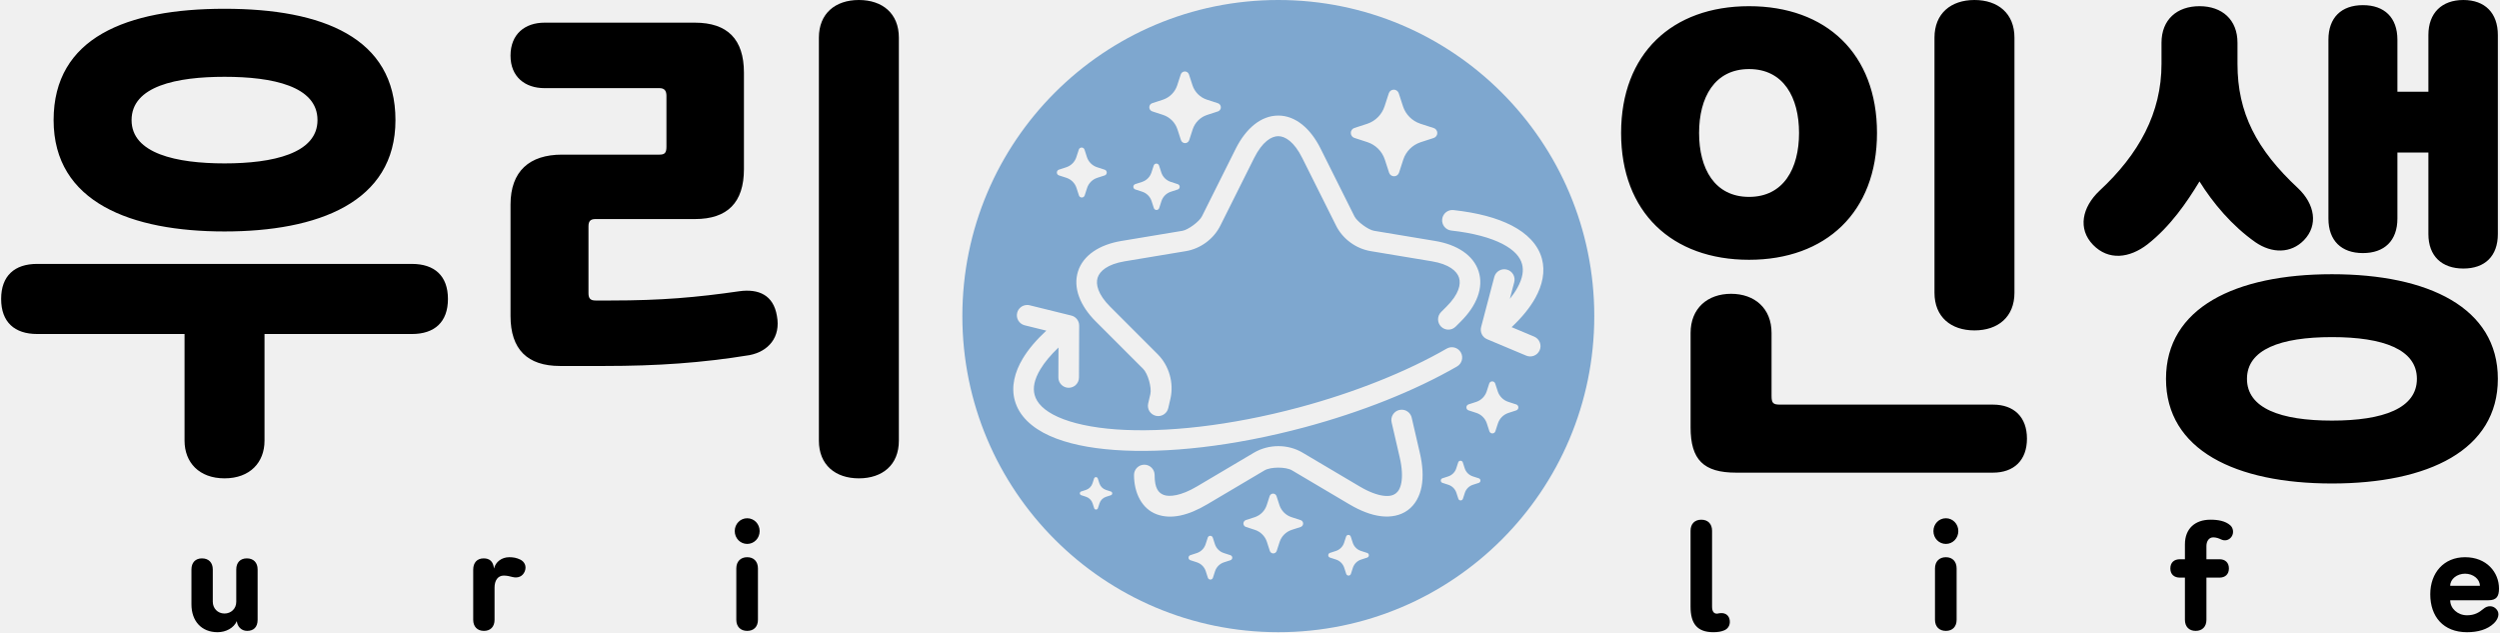
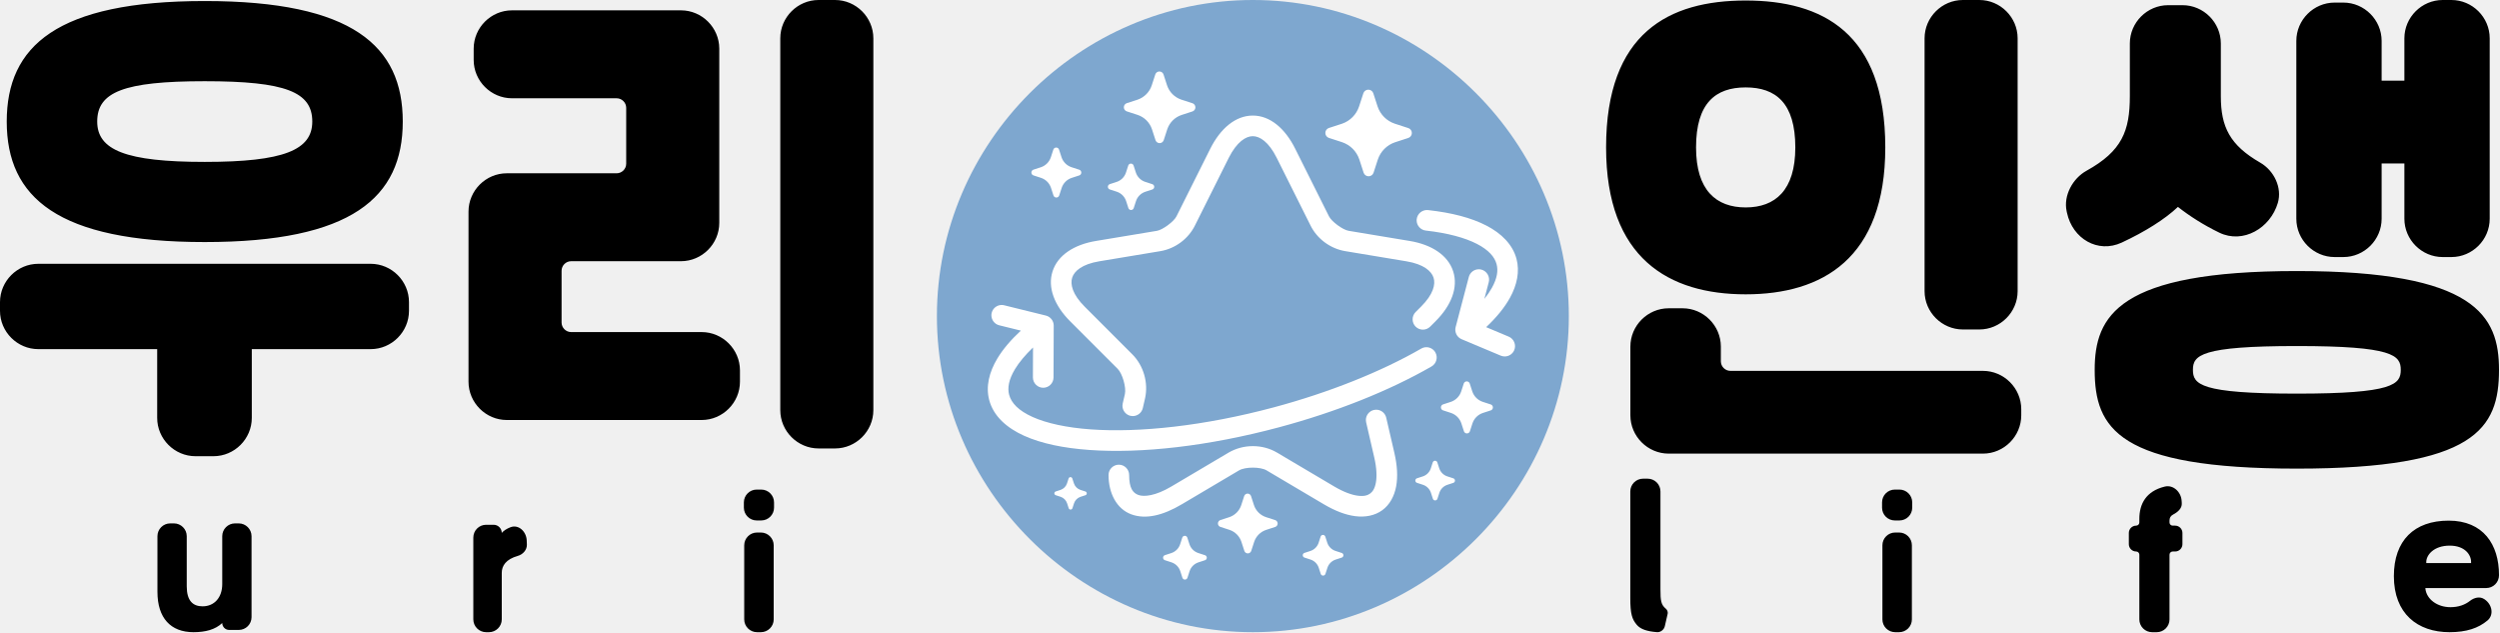
- <svg xmlns="http://www.w3.org/2000/svg" xmlns:xlink="http://www.w3.org/1999/xlink" width="261" height="66" viewBox="0 0 261 66" fill="none">
-   <symbol id="logo-symbol-wordmark">
-     <path fill="currentColor" d="M 89.703,0 C 87.25,0 85.527,1.399 85.527,3.929 V 46.011 c 0,2.529 1.723,3.929 4.176,3.929 2.453,0 4.175,-1.399 4.175,-3.929 V 3.929 C 93.878,1.399 92.157,0 89.703,0 Z M 23.451,0.916 c -10.231,0 -17.852,3.013 -17.852,11.624 0,8.61 8.143,11.624 17.852,11.624 9.709,0 17.852,-3.013 17.852,-11.624 0,-8.61 -7.621,-11.624 -17.852,-11.624 z M 56.87,2.367 c -2.036,0 -3.551,1.185 -3.551,3.445 0,2.206 1.515,3.39 3.551,3.39 h 12.004 c 0.522,0 0.731,0.269 0.731,0.807 v 5.328 c 0,0.646 -0.209,0.807 -0.731,0.807 H 58.697 c -3.393,0 -5.377,1.721 -5.377,5.219 v 11.624 c 0,3.498 1.775,5.221 5.168,5.221 h 4.594 c 5.585,0 10.232,-0.324 15.19,-1.131 1.984,-0.377 3.289,-1.884 2.871,-4.09 -0.365,-2.206 -1.932,-2.852 -3.916,-2.583 -4.489,0.646 -8.143,0.968 -13.415,0.968 h -1.619 c -0.522,0 -0.731,-0.215 -0.731,-0.753 v -6.996 c 0,-0.538 0.209,-0.753 0.731,-0.753 H 72.581 c 3.393,0 5.117,-1.721 5.117,-5.219 V 7.588 c 0,-3.498 -1.724,-5.221 -5.117,-5.221 z M 23.451,8.019 c 5.011,0 9.709,0.969 9.709,4.521 0,3.498 -4.698,4.519 -9.709,4.519 -5.011,0 -9.709,-1.021 -9.709,-4.519 0,-3.552 4.698,-4.521 9.709,-4.521 z M 3.876,27.552 c -2.349,0 -3.757,1.238 -3.757,3.659 0,2.422 1.408,3.659 3.757,3.659 H 19.275 v 11.14 c 0,2.26 1.514,3.929 4.176,3.929 2.662,0 4.176,-1.669 4.176,-3.929 V 34.871 h 15.398 c 2.349,0 3.759,-1.238 3.759,-3.659 0,-2.422 -1.41,-3.659 -3.759,-3.659 z" />
-     <path fill="currentColor" d="m 78.039,54.105 c -0.724,0 -1.301,0.594 -1.301,1.34 0,0.746 0.577,1.34 1.301,1.34 0.724,0 1.299,-0.594 1.299,-1.34 0,-0.746 -0.575,-1.34 -1.299,-1.34 z m -24.85,4.067 c -0.783,0 -1.433,0.487 -1.595,1.188 -0.074,-0.746 -0.458,-1.066 -1.078,-1.066 -0.694,0 -1.093,0.458 -1.093,1.173 v 5.238 c 0,0.716 0.428,1.157 1.122,1.157 0.694,0 1.107,-0.441 1.107,-1.157 v -3.366 c 0,-0.731 0.34,-1.248 0.961,-1.248 0.34,0 0.635,0.076 0.93,0.152 0.561,0.137 1.05,-0.061 1.271,-0.609 0.207,-0.548 -0.045,-1.006 -0.488,-1.219 -0.384,-0.183 -0.725,-0.243 -1.138,-0.243 z m 24.85,0 c -0.694,0 -1.138,0.456 -1.138,1.172 v 5.362 c 0,0.716 0.444,1.157 1.138,1.157 0.694,0 1.122,-0.441 1.122,-1.157 v -5.362 c 0,-0.716 -0.428,-1.172 -1.122,-1.172 z m -56.937,0.122 c -0.694,0 -1.107,0.441 -1.107,1.157 v 3.64 C 19.994,64.827 21.028,66 22.727,66 c 0.872,0 1.698,-0.441 2.008,-1.157 0.044,0.533 0.443,1.02 1.078,1.02 0.665,0 1.094,-0.381 1.094,-1.157 v -5.255 c 0,-0.716 -0.429,-1.157 -1.124,-1.157 -0.694,0 -1.107,0.441 -1.107,1.157 v 3.381 c 0,0.716 -0.547,1.219 -1.226,1.219 -0.724,0 -1.226,-0.548 -1.226,-1.233 v -3.366 c 0,-0.716 -0.429,-1.157 -1.124,-1.157 z" />
-     <path fill="#7ea7cf" d="M 133.51,0 A 33,33 0 0 0 100.51,33 33,33 0 0 0 133.51,66 33,33 0 0 0 166.51,33 33,33 0 0 0 133.51,0 Z m -9.761,7.462 c 0.192,0 0.362,0.121 0.426,0.302 l 0.372,1.144 c 0.234,0.705 0.788,1.259 1.493,1.493 l 1.144,0.372 0.023,0.006 c 0.181,0.064 0.302,0.235 0.302,0.426 0,0.192 -0.121,0.362 -0.302,0.426 l -1.144,0.372 c -0.705,0.234 -1.259,0.788 -1.493,1.493 l -0.372,1.144 c -0.064,0.181 -0.234,0.302 -0.426,0.302 -0.192,0 -0.362,-0.121 -0.426,-0.302 L 122.973,13.497 c -0.233,-0.708 -0.787,-1.264 -1.493,-1.499 l -1.144,-0.372 c -0.181,-0.064 -0.302,-0.235 -0.302,-0.426 0,-0.192 0.121,-0.362 0.302,-0.426 l 1.144,-0.372 c 0.697,-0.241 1.241,-0.793 1.47,-1.493 l 0.372,-1.144 c 0.064,-0.181 0.234,-0.302 0.426,-0.302 z m 21.82,1.899 c 0.232,0 0.438,0.146 0.515,0.365 l 0.45,1.383 c 0.283,0.853 0.952,1.522 1.805,1.805 l 1.383,0.45 0.028,0.007 c 0.219,0.077 0.365,0.283 0.365,0.515 0,0.232 -0.146,0.438 -0.365,0.515 l -1.383,0.45 c -0.853,0.283 -1.522,0.952 -1.805,1.805 l -0.449,1.383 c -0.077,0.218 -0.284,0.365 -0.515,0.365 -0.232,0 -0.438,-0.146 -0.515,-0.365 L 144.632,16.656 c -0.281,-0.855 -0.951,-1.527 -1.805,-1.812 l -1.383,-0.45 c -0.219,-0.077 -0.364,-0.283 -0.364,-0.515 0,-0.232 0.146,-0.438 0.364,-0.515 l 1.383,-0.45 c 0.842,-0.291 1.5,-0.959 1.777,-1.805 l 0.45,-1.383 c 0.077,-0.218 0.284,-0.365 0.515,-0.365 z m -12.065,2.704 c 1.803,0 3.373,1.342 4.428,3.462 l 0.001,0.002 3.522,7.045 a 1.076,1.076 0 0 1 0.003,0.008 c 0.268,0.546 1.435,1.411 2.053,1.514 l 6.386,1.061 a 1.076,1.076 0 0 1 8.2e-4,2.1e-4 c 2.278,0.38 3.989,1.48 4.533,3.174 0.544,1.693 -0.207,3.584 -1.847,5.214 l -0.002,0.003 -0.551,0.551 a 1.076,1.076 0 0 1 -1.522,0 1.076,1.076 0 0 1 0,-1.522 l 0.554,-0.554 a 1.076,1.076 0 0 1 0.003,-0.003 c 1.301,-1.292 1.539,-2.343 1.318,-3.031 -0.221,-0.688 -1.033,-1.409 -2.838,-1.71 l -6.386,-1.061 a 1.076,1.076 0 0 1 -4.3e-4,0 c -1.544,-0.257 -2.939,-1.275 -3.632,-2.69 l -3.52,-7.038 a 1.076,1.076 0 0 1 -10e-4,-0.002 c -0.846,-1.701 -1.788,-2.271 -2.502,-2.271 -0.714,0 -1.663,0.572 -2.518,2.273 l -2e-4,6.1e-4 -8.8e-4,0.002 -3.518,7.037 c -0.693,1.415 -2.079,2.43 -3.609,2.689 a 1.076,1.076 0 0 1 -0.003,4.06e-4 l -6.386,1.061 c -1.805,0.301 -2.61,1.02 -2.829,1.708 -0.22,0.688 0.02,1.744 1.312,3.036 l 4.964,4.964 c 1.191,1.191 1.696,2.986 1.33,4.62 a 1.076,1.076 0 0 1 -0.002,0.007 l -0.229,0.991 a 1.076,1.076 0 0 1 -1.291,0.806 1.076,1.076 0 0 1 -0.806,-1.291 l 0.228,-0.984 c 0.154,-0.688 -0.261,-2.137 -0.752,-2.627 l -4.965,-4.965 c -1.631,-1.631 -2.381,-3.518 -1.84,-5.212 0.541,-1.694 2.248,-2.796 4.526,-3.176 a 1.076,1.076 0 0 1 6.5e-4,-2.1e-4 l 6.382,-1.06 c 0.592,-0.101 1.769,-0.968 2.037,-1.515 a 1.076,1.076 0 0 1 0.003,-0.008 l 3.523,-7.046 a 1.076,1.076 0 0 1 8.5e-4,-0.002 c 1.066,-2.121 2.639,-3.46 4.442,-3.46 z m -20.535,3.339 c 0.134,0 0.253,0.084 0.297,0.21 l 0.259,0.798 c 0.164,0.492 0.55,0.878 1.042,1.042 l 0.798,0.26 0.017,0.004 c 0.126,0.044 0.21,0.164 0.21,0.297 0,0.134 -0.084,0.253 -0.21,0.297 l -0.798,0.259 c -0.492,0.164 -0.878,0.55 -1.042,1.042 l -0.259,0.798 c -0.044,0.126 -0.164,0.21 -0.297,0.21 -0.134,0 -0.253,-0.084 -0.297,-0.21 l -0.259,-0.798 c -0.162,-0.494 -0.549,-0.881 -1.042,-1.046 l -0.798,-0.259 c -0.126,-0.044 -0.21,-0.164 -0.21,-0.297 0,-0.134 0.084,-0.253 0.21,-0.297 l 0.798,-0.26 c 0.486,-0.168 0.866,-0.553 1.026,-1.042 l 0.26,-0.798 c 0.044,-0.126 0.164,-0.21 0.297,-0.21 z m 7.806,1.676 c 0.124,0 0.235,0.078 0.276,0.195 l 0.241,0.741 c 0.152,0.457 0.51,0.815 0.967,0.967 l 0.741,0.241 0.014,0.004 c 0.117,0.041 0.196,0.152 0.196,0.276 0,0.124 -0.078,0.235 -0.196,0.276 l -0.741,0.241 c -0.457,0.152 -0.816,0.51 -0.967,0.967 l -0.241,0.741 c -0.041,0.117 -0.152,0.195 -0.276,0.195 -0.124,0 -0.235,-0.078 -0.276,-0.195 l -0.241,-0.741 c -0.151,-0.458 -0.509,-0.818 -0.967,-0.971 l -0.741,-0.241 c -0.117,-0.041 -0.196,-0.152 -0.196,-0.276 0,-0.124 0.078,-0.235 0.196,-0.276 l 0.741,-0.241 c 0.451,-0.156 0.803,-0.514 0.952,-0.967 l 0.241,-0.741 c 0.041,-0.117 0.152,-0.195 0.276,-0.195 z m 31.035,4.853 c 2.466,0.272 4.508,0.8 6.09,1.618 1.581,0.818 2.745,1.982 3.144,3.471 0.353,1.317 0.058,2.728 -0.681,4.064 -0.571,1.033 -1.408,2.053 -2.486,3.069 l 2.357,0.989 a 1.076,1.076 0 0 1 0.576,1.409 1.076,1.076 0 0 1 -1.409,0.576 l -4.087,-1.716 a 1.076,1.076 0 0 1 -0.624,-1.266 l 1.377,-5.234 a 1.076,1.076 0 0 1 1.315,-0.767 1.076,1.076 0 0 1 0.767,1.314 l -0.459,1.743 c 0.323,-0.403 0.587,-0.792 0.791,-1.16 0.554,-1.002 0.665,-1.798 0.486,-2.466 -0.202,-0.755 -0.818,-1.477 -2.054,-2.116 -1.236,-0.639 -3.049,-1.138 -5.337,-1.391 a 1.076,1.076 0 0 1 -0.952,-1.188 1.076,1.076 0 0 1 1.187,-0.951 z m -44.551,9.907 a 1.076,1.076 0 0 1 0.279,0.031 l 4.355,1.074 a 1.076,1.076 0 0 1 0.818,1.049 l -0.02,5.417 a 1.076,1.076 0 0 1 -1.08,1.073 1.076,1.076 0 0 1 -1.072,-1.08 l 0.011,-3.124 c -0.83,0.795 -1.46,1.558 -1.881,2.255 -0.662,1.097 -0.805,1.97 -0.613,2.686 0.23,0.86 0.982,1.65 2.442,2.309 1.459,0.659 3.558,1.119 6.093,1.301 5.07,0.363 11.879,-0.366 19.098,-2.3 5.775,-1.547 11.212,-3.718 15.41,-6.137 a 1.076,1.076 0 0 1 1.47,0.395 1.076,1.076 0 0 1 -0.395,1.47 c -4.41,2.541 -9.993,4.761 -15.927,6.351 -7.413,1.986 -14.401,2.755 -19.809,2.368 -2.704,-0.193 -5.015,-0.669 -6.825,-1.486 -1.81,-0.817 -3.187,-2.042 -3.635,-3.714 -0.379,-1.414 -0.011,-2.927 0.849,-4.355 0.589,-0.976 1.415,-1.943 2.454,-2.904 l -2.26,-0.557 a 1.076,1.076 0 0 1 -0.787,-1.302 1.076,1.076 0 0 1 1.023,-0.818 z m 48.591,7.975 c 0.139,0 0.263,0.088 0.31,0.219 l 0.27,0.831 c 0.17,0.512 0.572,0.915 1.085,1.085 l 0.831,0.27 0.017,0.004 c 0.131,0.046 0.219,0.171 0.219,0.31 0,0.139 -0.088,0.263 -0.219,0.31 l -0.831,0.27 c -0.512,0.17 -0.915,0.572 -1.085,1.085 l -0.27,0.831 c -0.046,0.131 -0.17,0.219 -0.31,0.219 -0.139,0 -0.263,-0.088 -0.31,-0.219 l -0.27,-0.831 c -0.169,-0.514 -0.572,-0.918 -1.085,-1.089 l -0.831,-0.27 c -0.131,-0.046 -0.219,-0.17 -0.219,-0.31 0,-0.139 0.088,-0.263 0.219,-0.31 l 0.831,-0.27 c 0.506,-0.175 0.901,-0.576 1.068,-1.085 l 0.27,-0.831 c 0.046,-0.131 0.17,-0.219 0.31,-0.219 z m -9.28,2.973 a 1.076,1.076 0 0 1 0.871,0.819 l 0.848,3.668 a 1.076,1.076 0 0 1 4e-4,8.13e-4 c 0.304,1.319 0.375,2.485 0.187,3.504 -0.189,1.019 -0.671,1.919 -1.45,2.487 -0.779,0.568 -1.782,0.752 -2.812,0.622 -1.029,-0.13 -2.12,-0.552 -3.287,-1.241 a 1.076,1.076 0 0 1 -8.5e-4,-2.13e-4 l -5.986,-3.543 a 1.076,1.076 0 0 0 -2e-4,-2.07e-4 c -0.635,-0.376 -2.208,-0.383 -2.873,0.004 l -5.979,3.54 8.8e-4,-8.13e-4 c -1.958,1.162 -3.761,1.612 -5.288,1.043 -1.527,-0.568 -2.36,-2.202 -2.363,-4.099 a 1.076,1.076 0 0 1 1.075,-1.078 1.076,1.076 0 0 1 1.077,1.074 c 0.002,1.366 0.379,1.868 0.962,2.086 0.583,0.217 1.79,0.101 3.439,-0.877 a 1.076,1.076 0 0 1 8.5e-4,-4.06e-4 l 5.986,-3.543 a 1.076,1.076 0 0 1 0.006,-0.004 c 1.537,-0.894 3.526,-0.9 5.053,0.004 l 4.3e-4,2.07e-4 5.984,3.542 c 0.985,0.582 1.832,0.879 2.462,0.959 0.63,0.08 1.01,-0.034 1.274,-0.226 0.264,-0.193 0.487,-0.517 0.602,-1.139 0.115,-0.622 0.089,-1.516 -0.168,-2.629 l -0.848,-3.668 a 1.076,1.076 0 0 1 0.806,-1.291 1.076,1.076 0 0 1 0.419,-0.013 z m 5.97,5.313 c 0.106,0 0.201,0.067 0.236,0.167 l 0.206,0.634 c 0.13,0.391 0.436,0.697 0.827,0.827 l 0.634,0.206 0.011,0.003 c 0.1,0.035 0.167,0.13 0.167,0.236 0,0.106 -0.067,0.201 -0.167,0.236 l -0.634,0.206 c -0.391,0.13 -0.697,0.436 -0.827,0.827 l -0.206,0.634 c -0.035,0.1 -0.13,0.167 -0.236,0.167 -0.106,0 -0.201,-0.067 -0.236,-0.167 L 152.106,51.443 c -0.129,-0.392 -0.436,-0.7 -0.827,-0.83 l -0.634,-0.206 c -0.1,-0.035 -0.167,-0.13 -0.167,-0.236 0,-0.106 0.067,-0.201 0.167,-0.236 l 0.634,-0.206 c 0.386,-0.133 0.687,-0.439 0.814,-0.827 l 0.206,-0.634 c 0.035,-0.1 0.13,-0.167 0.236,-0.167 z m -38.079,1.711 c 0.087,0 0.164,0.055 0.193,0.137 l 0.169,0.518 c 0.106,0.319 0.357,0.57 0.676,0.677 l 0.518,0.168 0.011,0.002 c 0.082,0.029 0.137,0.106 0.137,0.193 0,0.087 -0.055,0.164 -0.137,0.193 l -0.518,0.168 c -0.32,0.106 -0.57,0.357 -0.676,0.676 l -0.168,0.518 c -0.029,0.082 -0.106,0.137 -0.193,0.137 -0.087,0 -0.164,-0.055 -0.193,-0.137 l -0.168,-0.518 c -0.105,-0.32 -0.356,-0.572 -0.676,-0.679 l -0.518,-0.169 c -0.082,-0.029 -0.137,-0.106 -0.137,-0.193 0,-0.087 0.055,-0.164 0.137,-0.193 l 0.518,-0.168 c 0.316,-0.109 0.562,-0.359 0.666,-0.677 l 0.168,-0.518 c 0.029,-0.082 0.106,-0.137 0.193,-0.137 z m 18.502,1.721 c 0.16,0 0.303,0.101 0.356,0.252 l 0.31,0.955 c 0.196,0.589 0.657,1.05 1.246,1.246 l 0.955,0.31 0.02,0.005 c 0.151,0.053 0.252,0.196 0.252,0.356 0,0.16 -0.101,0.303 -0.252,0.356 l -0.955,0.31 c -0.589,0.196 -1.05,0.658 -1.246,1.246 l -0.31,0.955 c -0.053,0.151 -0.196,0.252 -0.356,0.252 -0.16,0 -0.302,-0.101 -0.356,-0.252 l -0.31,-0.955 c -0.194,-0.59 -0.656,-1.054 -1.246,-1.251 l -0.955,-0.31 c -0.151,-0.053 -0.252,-0.196 -0.252,-0.356 0,-0.16 0.101,-0.302 0.252,-0.356 l 0.955,-0.31 c 0.581,-0.201 1.035,-0.662 1.227,-1.246 l 0.31,-0.955 c 0.053,-0.151 0.196,-0.252 0.356,-0.252 z m 7.869,4.311 c 0.109,0 0.206,0.069 0.242,0.171 l 0.211,0.65 c 0.133,0.401 0.448,0.715 0.848,0.848 l 0.65,0.211 0.014,0.003 c 0.103,0.036 0.171,0.133 0.171,0.242 0,0.109 -0.069,0.206 -0.171,0.242 l -0.65,0.211 c -0.401,0.133 -0.715,0.448 -0.848,0.848 l -0.211,0.65 c -0.036,0.103 -0.134,0.171 -0.242,0.171 -0.109,0 -0.206,-0.069 -0.242,-0.171 l -0.211,-0.65 c -0.132,-0.402 -0.447,-0.718 -0.848,-0.851 l -0.65,-0.211 c -0.103,-0.036 -0.171,-0.133 -0.171,-0.242 0,-0.109 0.069,-0.206 0.171,-0.242 l 0.65,-0.211 c 0.396,-0.137 0.705,-0.45 0.835,-0.848 l 0.211,-0.65 c 0.036,-0.103 0.134,-0.171 0.242,-0.171 z m -14.429,0.093 c 0.117,0 0.221,0.074 0.261,0.184 l 0.227,0.699 c 0.143,0.431 0.481,0.769 0.913,0.913 l 0.699,0.227 0.014,0.004 c 0.111,0.039 0.185,0.143 0.185,0.26 0,0.117 -0.074,0.222 -0.185,0.261 l -0.699,0.227 c -0.431,0.143 -0.769,0.482 -0.913,0.913 l -0.227,0.699 c -0.039,0.11 -0.143,0.184 -0.261,0.184 -0.117,0 -0.221,-0.074 -0.261,-0.184 l -0.227,-0.699 c -0.142,-0.432 -0.481,-0.772 -0.913,-0.916 l -0.699,-0.227 c -0.111,-0.039 -0.184,-0.143 -0.184,-0.261 0,-0.117 0.074,-0.221 0.184,-0.26 l 0.699,-0.227 c 0.426,-0.147 0.758,-0.485 0.899,-0.913 l 0.227,-0.699 c 0.039,-0.11 0.143,-0.184 0.261,-0.184 z" />
-     <path fill="currentColor" d="m 206.217,0 c -2.453,0 -4.176,1.399 -4.176,3.929 V 30.565 c 0,2.529 1.723,3.929 4.176,3.929 2.453,0 4.176,-1.399 4.176,-3.929 V 3.929 C 210.394,1.399 208.671,0 206.217,0 Z m 51.063,0 c -2.245,0 -3.655,1.345 -3.655,3.659 v 5.919 h -3.236 V 4.144 c 0,-2.314 -1.358,-3.606 -3.602,-3.606 -2.245,0 -3.602,1.292 -3.602,3.606 V 22.816 c 0,2.314 1.357,3.606 3.602,3.606 2.245,0 3.602,-1.292 3.602,-3.606 v -6.888 h 3.236 v 8.502 c 0,2.314 1.41,3.606 3.655,3.606 2.245,0 3.601,-1.292 3.601,-3.606 V 3.659 C 260.881,1.345 259.525,0 257.28,0 Z m -74.605,0.646 c -8.039,0 -13.364,4.951 -13.364,13.238 0,8.287 5.325,13.238 13.364,13.238 7.986,0 13.362,-4.951 13.362,-13.238 0,-8.287 -5.324,-13.238 -13.362,-13.238 z m 47.044,0 c -2.349,0 -3.968,1.399 -3.968,3.82 v 2.206 c 0,5.112 -2.348,9.419 -6.472,13.239 -1.827,1.722 -2.296,3.982 -0.678,5.65 1.618,1.668 3.81,1.399 5.689,-0.054 2.401,-1.883 4.124,-4.413 5.429,-6.565 1.409,2.26 3.393,4.628 5.846,6.35 1.723,1.184 3.705,1.184 5.063,-0.215 1.514,-1.561 1.149,-3.766 -0.625,-5.435 -4.333,-4.036 -6.316,-7.857 -6.316,-12.97 V 4.466 c 0,-2.422 -1.618,-3.82 -3.967,-3.82 z M 182.676,7.211 c 3.602,0 5.219,2.959 5.219,6.672 0,3.713 -1.618,6.672 -5.219,6.672 -3.602,0 -5.221,-2.959 -5.221,-6.672 0,-3.713 1.619,-6.672 5.221,-6.672 z m 60.876,21.417 c -10.074,0 -17.331,3.497 -17.331,10.923 0,7.426 7.256,10.925 17.331,10.925 10.074,0 17.329,-3.499 17.329,-10.925 0,-7.426 -7.255,-10.923 -17.329,-10.923 z m -62.755,2.045 c -2.453,0 -4.228,1.507 -4.228,4.09 v 9.848 c 0,3.39 1.356,4.734 4.749,4.734 h 26.83 c 2.192,0 3.551,-1.291 3.551,-3.551 0,-2.26 -1.358,-3.552 -3.551,-3.552 h -22.236 c -0.731,0 -0.888,-0.161 -0.888,-0.914 v -6.565 c 0,-2.583 -1.774,-4.09 -4.228,-4.09 z m 62.755,4.521 c 5.376,0 8.874,1.291 8.874,4.358 0,3.067 -3.498,4.359 -8.874,4.359 -5.376,0 -8.874,-1.292 -8.874,-4.359 0,-3.067 3.498,-4.358 8.874,-4.358 z" />
-     <path fill="currentColor" d="m 203.231,54.105 c -0.724,0 -1.301,0.594 -1.301,1.34 0,0.746 0.577,1.34 1.301,1.34 0.724,0 1.299,-0.594 1.299,-1.34 0,-0.746 -0.575,-1.34 -1.299,-1.34 z m -25.544,0.152 c -0.694,0 -1.122,0.441 -1.122,1.157 v 7.919 c 0,1.782 0.695,2.666 2.379,2.666 0.473,0 0.841,-0.061 1.151,-0.198 0.473,-0.198 0.665,-0.685 0.532,-1.188 -0.133,-0.487 -0.575,-0.685 -1.122,-0.579 -0.074,0.015 -0.118,0.031 -0.192,0.031 -0.325,0 -0.502,-0.245 -0.502,-0.732 v -7.919 c 0,-0.716 -0.429,-1.157 -1.124,-1.157 z m 53.169,0 c -1.596,0 -2.659,0.929 -2.659,2.574 v 1.553 h -0.517 c -0.62,0 -1.005,0.35 -1.005,0.96 0,0.609 0.384,0.96 1.005,0.96 h 0.517 v 4.402 c 0,0.716 0.428,1.157 1.122,1.157 0.694,0 1.124,-0.441 1.124,-1.157 v -4.402 h 1.358 c 0.606,0 0.99,-0.35 0.99,-0.96 0,-0.609 -0.385,-0.96 -0.99,-0.96 h -1.358 v -1.386 c 0,-0.472 0.251,-0.898 0.709,-0.898 0.31,0 0.59,0.106 0.812,0.212 0.369,0.183 0.828,0.123 1.109,-0.289 0.266,-0.396 0.162,-0.929 -0.148,-1.188 -0.502,-0.442 -1.256,-0.579 -2.068,-0.579 z M 203.231,58.172 c -0.694,0 -1.138,0.456 -1.138,1.172 v 5.362 c 0,0.716 0.444,1.157 1.138,1.157 0.694,0 1.122,-0.441 1.122,-1.157 v -5.362 c 0,-0.716 -0.428,-1.172 -1.122,-1.172 z m 54.224,0 c -2.216,0 -3.634,1.63 -3.634,3.869 0,2.315 1.344,3.96 3.841,3.96 1.123,0 2.127,-0.274 2.807,-0.929 0.443,-0.426 0.651,-1.021 0.281,-1.447 -0.355,-0.442 -0.96,-0.427 -1.374,-0.062 -0.473,0.396 -0.946,0.671 -1.714,0.671 -0.99,0 -1.758,-0.716 -1.758,-1.569 h 4.003 c 0.813,0 1.093,-0.381 1.093,-1.219 0,-1.691 -1.285,-3.274 -3.545,-3.274 z m 0,1.721 c 0.827,0 1.55,0.548 1.55,1.264 h -3.101 c 0,-0.716 0.724,-1.264 1.551,-1.264 z" />
-   </symbol>
-   <use xlink:href="#logo-symbol-wordmark" />
+ <svg xmlns="http://www.w3.org/2000/svg" width="100%" height="100%" viewBox="0 0 261 66" version="1.1" xml:space="preserve" style="fill-rule:evenodd;clip-rule:evenodd;stroke-linejoin:round;stroke-miterlimit:2;">
+   <g id="logo-symbol-wordmark">
+     <path d="M21.384,0.108c15.444,0 20.682,4.698 20.682,12.582c-0,7.938 -5.346,12.581 -20.682,12.581c-15.336,0 -20.681,-4.643 -20.681,-12.581c0,-7.884 5.237,-12.582 20.681,-12.582Zm-0,8.371c-8.478,-0 -11.231,1.133 -11.231,4.211c-0,2.97 2.969,4.213 11.231,4.213c8.262,-0 11.232,-1.243 11.232,-4.213c0,-3.078 -2.754,-4.211 -11.232,-4.211Zm-21.384,23.062c0,-2.195 1.806,-4 4,-4l34.715,-0c2.194,-0 4,1.805 4,4l-0,0.909c-0,2.194 -1.806,4 -4,4l-12.417,-0l0,7.178c0,2.194 -1.805,4 -4,4l-1.881,-0c-2.195,-0 -4,-1.806 -4,-4l-0,-7.178l-12.417,-0c-2.194,-0 -4,-1.806 -4,-4l-0,-0.909Zm81.494,-27.541c-0,-2.194 1.805,-4 4,-4l1.72,-0c2.195,-0 4,1.806 4,4l0,38.818c0,2.194 -1.805,4 -4,4l-1.72,-0c-2.195,-0 -4,-1.806 -4,-4l-0,-38.818Zm-32.022,1.08c0,-2.195 1.806,-4 4,-4l17.65,-0c2.194,-0 4,1.805 4,4l-0,18.19c-0,2.194 -1.806,4 -4,4l-11.47,-0c-0.548,-0 -1,0.451 -1,1l0,5.398c0,0.549 0.452,1 1,1l13.63,0c2.195,0 4,1.806 4,4l0,1.181c0,2.194 -1.805,4 -4,4l-20.35,-0c-2.195,-0 -4,-1.806 -4,-4l-0,-17.758c-0,-2.195 1.805,-4 4,-4l11.47,-0c0.549,-0 1,-0.452 1,-1l0,-5.831c0,-0.549 -0.451,-1 -1,-1l-10.93,-0c-2.194,-0 -4,-1.806 -4,-4l0,-1.18Zm151.534,-1.08c0,-2.194 1.806,-4 4,-4l1.719,-0c2.195,-0 4,1.806 4,4l0,26.397c0,2.195 -1.805,4 -4,4l-1.719,0c-2.194,0 -4,-1.805 -4,-4l0,-26.397Zm-18.684,-3.946c7.992,0 14.58,3.348 14.58,15.336c-0,11.61 -6.588,15.337 -14.58,15.337c-7.992,-0 -14.579,-3.727 -14.579,-15.337c-0,-11.988 6.587,-15.336 14.579,-15.336Zm0,9.072c-3.132,-0 -5.184,1.62 -5.184,6.264c0,4.482 2.106,6.265 5.184,6.265c3.078,-0 5.184,-1.783 5.184,-6.265c0,-4.644 -2.052,-6.264 -5.184,-6.264Zm-12.042,27.058c-0,-2.194 1.805,-4 4,-4l1.449,0c2.195,0 4,1.806 4,4l0,1.535c0,0.548 0.452,1 1,1l26.374,-0c2.195,-0 4,1.805 4,4l0,0.639c0,2.195 -1.805,4 -4,4l-32.823,0c-2.195,0 -4,-1.805 -4,-4l-0,-7.174Zm80.838,-32.184c0,-2.194 1.806,-4 4,-4l0.911,-0c2.194,-0 4,1.806 4,4l-0,18.837c-0,2.195 -1.806,4 -4,4l-0.911,0c-2.194,0 -4,-1.805 -4,-4l0,-5.773l-2.376,-0l0,5.773c0,2.195 -1.805,4 -4,4l-0.909,0c-2.194,0 -4,-1.805 -4,-4l0,-18.567c0,-2.195 1.806,-4 4,-4l0.909,-0c2.195,-0 4,1.805 4,4l0,4.154l2.376,0l0,-4.424Zm-28.674,0.541c-0,-2.195 1.805,-4 4,-4l1.504,-0c2.194,-0 4,1.805 4,4l-0,5.503c-0,3.222 0.948,5.11 4.117,6.938c1.434,0.826 2.306,2.611 1.837,4.198c-0.783,2.648 -3.634,4.31 -6.115,3.109c-1.648,-0.798 -3.108,-1.736 -4.32,-2.688c-1.345,1.277 -3.443,2.596 -5.865,3.723c-2.501,1.164 -5.139,-0.404 -5.722,-3.103l-0.037,-0.172c-0.35,-1.62 0.625,-3.419 2.073,-4.222c3.714,-2.057 4.528,-4.161 4.528,-7.783l-0,-5.503Zm17.442,23.755c18.684,0 21.114,4.698 21.114,10.314c0,6.102 -2.43,10.314 -21.114,10.314c-18.684,0 -21.113,-4.212 -21.113,-10.314c-0,-5.616 2.429,-10.314 21.113,-10.314Zm-0,7.83c-10.044,-0 -10.853,0.972 -10.853,2.484c-0,1.512 0.755,2.485 10.853,2.485c10.098,-0 10.854,-0.973 10.854,-2.485c0,-1.512 -0.81,-2.484 -10.854,-2.484Z" fill="currentColor" />
+     <path d="M130.852,2c17.006,0 31,13.994 31,31c0,17.006 -13.994,31 -31,31c-17.006,-0 -31,-13.994 -31,-31c0,-17.006 13.994,-31 31,-31Z" style="fill:#fff;" />
+     <path d="M130.852,0c-18.103,0 -33,14.897 -33,33c-0,-0 -0,-0 -0,0c-0,18.103 14.897,33 33,33c-0,0 -0,0 0,0c18.103,0 33,-14.897 33,-33c0,-0 0,-0 -0,-0c-0,-18.103 -14.897,-33 -33,-33c-0,-0 -0,-0 -0,0Zm-9.762,7.462c0.192,0 0.363,0.121 0.427,0.302l0.372,1.144c0.234,0.706 0.788,1.259 1.493,1.494l1.144,0.372l0.023,0.005c0.181,0.064 0.301,0.235 0.301,0.427c0,0.191 -0.12,0.362 -0.301,0.426l-1.144,0.372c-0.706,0.234 -1.259,0.788 -1.494,1.493l-0.372,1.144c-0.064,0.181 -0.234,0.302 -0.426,0.302c-0.192,-0 -0.362,-0.121 -0.426,-0.302l-0.372,-1.144c-0.233,-0.707 -0.787,-1.263 -1.493,-1.499l-1.145,-0.372c-0.181,-0.064 -0.301,-0.234 -0.301,-0.426c-0,-0.192 0.121,-0.363 0.301,-0.426l1.145,-0.372c0.696,-0.241 1.24,-0.793 1.47,-1.494l0.372,-1.144c0.064,-0.181 0.234,-0.302 0.426,-0.302l0,0Zm21.82,1.9c0.232,-0 0.438,0.146 0.516,0.364l0.449,1.383c0.284,0.853 0.952,1.522 1.805,1.805l1.383,0.45l0.028,0.007c0.219,0.077 0.365,0.283 0.365,0.515c0,0.232 -0.146,0.438 -0.365,0.515l-1.383,0.45c-0.852,0.283 -1.521,0.952 -1.805,1.805l-0.449,1.383c-0.077,0.218 -0.284,0.365 -0.516,0.365c-0.231,-0 -0.438,-0.147 -0.515,-0.365l-0.449,-1.383c-0.282,-0.855 -0.951,-1.527 -1.805,-1.812l-1.384,-0.45c-0.218,-0.077 -0.364,-0.283 -0.364,-0.515c0,-0.231 0.146,-0.438 0.364,-0.515l1.384,-0.45c0.842,-0.29 1.499,-0.958 1.777,-1.805l0.45,-1.383c0.077,-0.218 0.283,-0.364 0.515,-0.364l-0.001,-0Zm-12.065,2.703c1.803,0 3.373,1.342 4.429,3.463l0.001,0.002l3.522,7.044c0.001,0.003 0.002,0.005 0.003,0.008c0.267,0.546 1.434,1.411 2.052,1.514l6.386,1.061c0.001,-0 0.001,0 0.001,0c2.278,0.38 3.989,1.48 4.534,3.174c0.544,1.694 -0.208,3.584 -1.848,5.214l-0.002,0.003l-0.551,0.551c-0.202,0.202 -0.476,0.316 -0.761,0.316c-0.285,-0 -0.559,-0.114 -0.761,-0.316c-0.202,-0.201 -0.315,-0.475 -0.315,-0.761c-0,-0.285 0.113,-0.559 0.315,-0.761l0.554,-0.553c0.001,-0.001 0.002,-0.002 0.003,-0.003c1.3,-1.292 1.538,-2.343 1.317,-3.031c-0.221,-0.688 -1.032,-1.409 -2.837,-1.71l-6.386,-1.061c-0,-0 -0.001,-0 -0.001,-0c-1.544,-0.257 -2.939,-1.275 -3.632,-2.69l-3.52,-7.039c0,-0 -0,-0.001 -0.001,-0.002c-0.846,-1.701 -1.788,-2.271 -2.502,-2.271c-0.713,0 -1.662,0.572 -2.518,2.273l-0,0.001l-0.001,0.002l-3.518,7.036c-0.694,1.416 -2.08,2.43 -3.609,2.69c-0.001,-0 -0.002,-0 -0.003,-0l-6.386,1.061c-1.805,0.301 -2.61,1.02 -2.829,1.708c-0.22,0.689 0.019,1.744 1.312,3.036l4.964,4.964c1.191,1.191 1.697,2.986 1.33,4.62c-0,0.002 -0.001,0.005 -0.002,0.007l-0.228,0.99c-0.113,0.487 -0.55,0.834 -1.049,0.834c-0.082,0 -0.163,-0.009 -0.243,-0.027c-0.486,-0.113 -0.833,-0.55 -0.833,-1.049c-0,-0.081 0.009,-0.163 0.027,-0.242l0.228,-0.984c0.154,-0.688 -0.261,-2.137 -0.752,-2.627l-4.964,-4.965c-1.631,-1.63 -2.382,-3.518 -1.841,-5.212c0.541,-1.693 2.248,-2.796 4.527,-3.176c-0,0 0,0 0,-0l6.382,-1.06c0.592,-0.101 1.769,-0.968 2.037,-1.515c0.001,-0.002 0.002,-0.005 0.003,-0.008l3.523,-7.046c0,-0.001 0.001,-0.001 0.001,-0.002c1.066,-2.121 2.639,-3.461 4.442,-3.461l0,0Zm-20.535,3.339c0.134,0 0.253,0.084 0.297,0.211l0.26,0.798c0.163,0.492 0.549,0.878 1.041,1.042l0.799,0.259l0.017,0.004c0.126,0.045 0.21,0.164 0.21,0.298c0,0.134 -0.084,0.253 -0.21,0.297l-0.799,0.26c-0.492,0.163 -0.878,0.549 -1.041,1.041l-0.26,0.799c-0.044,0.126 -0.163,0.21 -0.297,0.21c-0.134,0 -0.253,-0.084 -0.298,-0.21l-0.259,-0.799c-0.162,-0.493 -0.549,-0.881 -1.042,-1.045l-0.798,-0.26c-0.126,-0.044 -0.211,-0.163 -0.211,-0.297c0,-0.134 0.085,-0.253 0.211,-0.298l0.798,-0.259c0.486,-0.168 0.866,-0.553 1.026,-1.042l0.26,-0.798c0.044,-0.127 0.163,-0.211 0.297,-0.211l-0.001,0Zm7.806,1.676c0.124,0 0.235,0.078 0.276,0.195l0.241,0.742c0.152,0.457 0.51,0.815 0.967,0.967l0.741,0.241l0.015,0.004c0.117,0.041 0.195,0.152 0.195,0.276c0,0.124 -0.078,0.234 -0.195,0.276l-0.742,0.241c-0.456,0.151 -0.815,0.51 -0.967,0.967l-0.241,0.741c-0.041,0.117 -0.152,0.195 -0.276,0.195c-0.124,0 -0.235,-0.078 -0.276,-0.195l-0.241,-0.741c-0.151,-0.459 -0.509,-0.818 -0.967,-0.971l-0.741,-0.241c-0.117,-0.041 -0.196,-0.152 -0.196,-0.276c0,-0.124 0.078,-0.235 0.196,-0.276l0.741,-0.241c0.451,-0.156 0.804,-0.514 0.952,-0.967l0.241,-0.742c0.042,-0.117 0.152,-0.195 0.276,-0.195l0.001,0Zm31.034,4.853c2.466,0.272 4.509,0.8 6.09,1.618c1.581,0.817 2.746,1.982 3.145,3.471c0.352,1.317 0.057,2.727 -0.681,4.064c-0.571,1.033 -1.408,2.053 -2.487,3.069l2.357,0.99c0.544,0.228 0.804,0.864 0.576,1.408c-0.168,0.399 -0.56,0.66 -0.992,0.66c-0.143,0 -0.285,-0.028 -0.417,-0.084l-4.087,-1.716c-0.493,-0.206 -0.76,-0.75 -0.624,-1.266l1.377,-5.233c0.124,-0.472 0.553,-0.802 1.04,-0.802c0.093,-0 0.185,0.011 0.274,0.035c0.571,0.15 0.917,0.744 0.767,1.314l-0.458,1.743c0.323,-0.403 0.587,-0.792 0.79,-1.159c0.554,-1.002 0.665,-1.799 0.486,-2.466c-0.202,-0.755 -0.818,-1.477 -2.054,-2.116c-1.237,-0.639 -3.05,-1.138 -5.337,-1.391c-0.543,-0.06 -0.959,-0.523 -0.959,-1.069c0,-0.04 0.003,-0.079 0.007,-0.119c0.065,-0.586 0.601,-1.016 1.187,-0.951Zm-44.551,9.907c0.094,-0.002 0.188,0.008 0.279,0.031l4.355,1.074c0.481,0.118 0.821,0.554 0.819,1.048l-0.02,5.417c-0.002,0.589 -0.487,1.072 -1.076,1.072c-0.001,0 -0.003,0 -0.004,0c-0.589,-0.002 -1.072,-0.487 -1.072,-1.076c-0,-0.001 -0,-0.002 -0,-0.004l0.011,-3.124c-0.83,0.795 -1.46,1.558 -1.881,2.255c-0.661,1.097 -0.805,1.97 -0.613,2.686c0.231,0.861 0.982,1.651 2.442,2.31c1.459,0.658 3.558,1.119 6.093,1.3c5.07,0.363 11.879,-0.366 19.098,-2.3c5.775,-1.547 11.211,-3.718 15.409,-6.137c0.164,-0.094 0.349,-0.144 0.538,-0.144c0.384,0 0.74,0.206 0.932,0.539c0.295,0.512 0.116,1.175 -0.395,1.47c-4.41,2.541 -9.993,4.761 -15.927,6.351c-7.414,1.986 -14.401,2.755 -19.809,2.368c-2.704,-0.193 -5.015,-0.669 -6.825,-1.486c-1.809,-0.817 -3.187,-2.042 -3.635,-3.713c-0.379,-1.415 -0.011,-2.927 0.849,-4.355c0.589,-0.977 1.415,-1.943 2.455,-2.905l-2.26,-0.557c-0.479,-0.118 -0.819,-0.551 -0.819,-1.045c0,-0.087 0.011,-0.173 0.032,-0.257c0.116,-0.472 0.538,-0.809 1.023,-0.818l0.001,-0Zm48.591,7.975c0.139,-0 0.263,0.088 0.309,0.219l0.27,0.831c0.171,0.513 0.573,0.915 1.085,1.085l0.831,0.27l0.017,0.005c0.132,0.046 0.22,0.17 0.22,0.309c-0,0.14 -0.088,0.264 -0.22,0.31l-0.831,0.27c-0.512,0.17 -0.914,0.573 -1.085,1.085l-0.27,0.832c-0.046,0.131 -0.17,0.219 -0.309,0.219c-0.14,-0 -0.264,-0.088 -0.31,-0.219l-0.27,-0.832c-0.169,-0.514 -0.572,-0.918 -1.085,-1.089l-0.831,-0.27c-0.132,-0.046 -0.219,-0.17 -0.219,-0.31c-0,-0.139 0.087,-0.263 0.219,-0.309l0.831,-0.271c0.506,-0.174 0.901,-0.576 1.068,-1.084l0.27,-0.832c0.047,-0.131 0.171,-0.219 0.31,-0.219l-0,-0Zm-9.281,2.973c0.429,0.072 0.774,0.396 0.871,0.819l0.849,3.668c-0,0.001 0,0.001 0,0.001c0.304,1.319 0.375,2.485 0.187,3.504c-0.189,1.02 -0.671,1.919 -1.45,2.487c-0.779,0.568 -1.782,0.753 -2.812,0.622c-1.029,-0.13 -2.12,-0.552 -3.286,-1.241c-0.001,0 -0.001,0 -0.001,0l-5.986,-3.543c0,-0 0,-0 0,-0c-0.635,-0.376 -2.208,-0.383 -2.873,0.003l-5.979,3.54l0,-0.001c-1.957,1.162 -3.761,1.612 -5.288,1.044c-1.526,-0.569 -2.36,-2.203 -2.363,-4.1c0,-0 0,-0.001 0,-0.001c0,-0.59 0.485,-1.076 1.075,-1.076c0.59,-0.001 1.076,0.484 1.077,1.074c0.002,1.366 0.379,1.869 0.962,2.086c0.583,0.217 1.791,0.101 3.439,-0.878c0.001,0 0.001,0 0.001,0l5.986,-3.543c0.002,-0.002 0.004,-0.003 0.006,-0.005c1.537,-0.894 3.526,-0.9 5.053,0.005l0,-0l5.984,3.542c0.986,0.582 1.832,0.879 2.463,0.959c0.63,0.08 1.009,-0.034 1.273,-0.226c0.265,-0.193 0.487,-0.517 0.602,-1.139c0.115,-0.622 0.089,-1.516 -0.168,-2.629l-0.848,-3.668c-0.019,-0.079 -0.028,-0.161 -0.028,-0.242c-0,-0.5 0.347,-0.936 0.834,-1.049c0.137,-0.032 0.28,-0.036 0.419,-0.013l0.001,0Zm5.97,5.313c0.106,-0 0.201,0.067 0.236,0.167l0.206,0.634c0.13,0.39 0.436,0.697 0.827,0.827l0.634,0.206l0.011,0.003c0.1,0.035 0.167,0.13 0.167,0.236c0,0.106 -0.067,0.201 -0.167,0.236l-0.634,0.206c-0.39,0.13 -0.697,0.436 -0.827,0.827l-0.206,0.634c-0.035,0.1 -0.13,0.167 -0.236,0.167c-0.106,-0 -0.201,-0.067 -0.236,-0.167l-0.206,-0.634c-0.129,-0.392 -0.436,-0.7 -0.827,-0.83l-0.634,-0.206c-0.1,-0.035 -0.167,-0.13 -0.167,-0.236c0,-0.106 0.067,-0.201 0.167,-0.236l0.634,-0.206c0.386,-0.133 0.687,-0.439 0.814,-0.827l0.206,-0.634c0.036,-0.1 0.13,-0.167 0.236,-0.167l0.002,-0Zm-38.079,1.71c0.087,0 0.164,0.055 0.193,0.137l0.169,0.518c0.106,0.32 0.357,0.571 0.676,0.677l0.519,0.168l0.011,0.003c0.082,0.028 0.137,0.106 0.137,0.193c-0,0.087 -0.055,0.164 -0.137,0.193l-0.519,0.168c-0.319,0.106 -0.57,0.357 -0.676,0.677l-0.168,0.518c-0.029,0.082 -0.107,0.136 -0.193,0.136c-0.087,0 -0.165,-0.054 -0.193,-0.136l-0.169,-0.518c-0.105,-0.321 -0.356,-0.573 -0.676,-0.679l-0.518,-0.169c-0.082,-0.029 -0.137,-0.106 -0.137,-0.193c0,-0.087 0.055,-0.164 0.137,-0.193l0.518,-0.168c0.316,-0.109 0.562,-0.36 0.666,-0.677l0.168,-0.518c0.029,-0.082 0.107,-0.137 0.193,-0.137l-0.001,0Zm18.502,1.721c0.16,0 0.303,0.101 0.356,0.252l0.31,0.955c0.196,0.589 0.658,1.05 1.246,1.246l0.955,0.31l0.02,0.005c0.151,0.053 0.252,0.196 0.252,0.356c-0,0.16 -0.101,0.302 -0.252,0.355l-0.955,0.311c-0.588,0.195 -1.05,0.657 -1.246,1.246l-0.31,0.955c-0.053,0.15 -0.196,0.251 -0.356,0.251c-0.16,0 -0.302,-0.101 -0.356,-0.251l-0.31,-0.955c-0.194,-0.591 -0.656,-1.054 -1.246,-1.251l-0.955,-0.31c-0.151,-0.054 -0.252,-0.196 -0.252,-0.356c0,-0.16 0.101,-0.303 0.252,-0.356l0.955,-0.31c0.581,-0.201 1.035,-0.662 1.227,-1.246l0.31,-0.955c0.054,-0.151 0.196,-0.252 0.356,-0.252l-0.001,0Zm7.869,4.312c0.109,-0 0.206,0.068 0.242,0.171l0.212,0.65c0.133,0.401 0.447,0.715 0.848,0.848l0.65,0.212l0.014,0.003c0.103,0.036 0.172,0.133 0.172,0.242c-0,0.109 -0.069,0.206 -0.172,0.242l-0.65,0.212c-0.401,0.133 -0.715,0.447 -0.848,0.848l-0.211,0.65c-0.037,0.103 -0.134,0.171 -0.243,0.171c-0.109,0 -0.205,-0.068 -0.242,-0.171l-0.211,-0.65c-0.132,-0.402 -0.447,-0.718 -0.848,-0.852l-0.651,-0.211c-0.102,-0.036 -0.171,-0.133 -0.171,-0.242c0,-0.109 0.069,-0.206 0.171,-0.242l0.651,-0.212c0.395,-0.136 0.704,-0.45 0.835,-0.848l0.211,-0.65c0.036,-0.103 0.134,-0.171 0.243,-0.171l-0.002,-0Zm-14.428,0.093c0.117,-0 0.221,0.074 0.26,0.184l0.227,0.7c0.144,0.431 0.482,0.769 0.913,0.912l0.699,0.228l0.015,0.003c0.11,0.039 0.184,0.144 0.184,0.261c0,0.117 -0.074,0.221 -0.184,0.26l-0.7,0.228c-0.431,0.143 -0.769,0.481 -0.912,0.912l-0.228,0.7c-0.039,0.11 -0.143,0.184 -0.26,0.184c-0.117,-0 -0.222,-0.074 -0.261,-0.184l-0.227,-0.7c-0.142,-0.432 -0.481,-0.772 -0.913,-0.916l-0.699,-0.227c-0.111,-0.039 -0.184,-0.144 -0.184,-0.261c-0,-0.117 0.073,-0.221 0.184,-0.26l0.699,-0.228c0.426,-0.147 0.759,-0.484 0.899,-0.912l0.227,-0.7c0.039,-0.11 0.144,-0.184 0.261,-0.184l-0,-0Z" style="fill:#7ea7cf;fill-rule:nonzero;" />
+     <path d="M16.444,61.788l0,-5.813c0,-0.353 0.141,-0.693 0.391,-0.942c0.249,-0.25 0.589,-0.391 0.942,-0.391l0.394,0c0.731,0 1.333,0.602 1.333,1.333l0,5.237c0,1.494 0.63,2.088 1.656,2.088c1.224,0 2.052,-0.918 2.052,-2.322l0,-5.003c0,-0.353 0.141,-0.693 0.391,-0.942c0.249,-0.25 0.589,-0.391 0.942,-0.391l0.394,0c0.731,0 1.333,0.602 1.333,1.333l0,8.458c0,0.353 -0.141,0.693 -0.391,0.942c-0.249,0.25 -0.589,0.391 -0.942,0.391l-1.007,0c-0.395,0 -0.72,-0.325 -0.72,-0.72c-0.738,0.684 -1.746,0.954 -3.006,0.954c-2.376,0 -3.762,-1.476 -3.762,-4.212Zm35.961,2.879c0,0.731 -0.602,1.333 -1.333,1.333l-0.304,-0c-0.731,-0 -1.333,-0.602 -1.333,-1.333l0,-8.548c0,-0.353 0.141,-0.693 0.391,-0.942c0.249,-0.25 0.589,-0.391 0.942,-0.391l0.791,0c0.464,0 0.846,0.382 0.846,0.846c0.211,-0.236 0.516,-0.437 0.906,-0.587c0.854,-0.33 1.662,0.451 1.7,1.37l0.017,0.432c0.023,0.552 -0.409,1.036 -0.94,1.186c-1.242,0.352 -1.683,1.028 -1.683,1.775l0,4.859Zm25.287,-12.221c0,-0.732 0.602,-1.334 1.334,-1.334l0.482,0c0.732,0 1.334,0.602 1.334,1.334l-0,0.556c-0,0.731 -0.602,1.333 -1.334,1.333l-0.482,0c-0.732,0 -1.334,-0.602 -1.334,-1.333l0,-0.556Zm0.036,4.482c-0,-0.731 0.601,-1.333 1.333,-1.333l0.412,-0c0.732,-0 1.334,0.602 1.334,1.333l-0,7.738c-0,0.732 -0.602,1.334 -1.334,1.334l-0.412,-0c-0.732,-0 -1.333,-0.602 -1.333,-1.334l-0,-7.738Zm92.543,5.503l0,-11.123c0,-0.353 0.141,-0.693 0.391,-0.942c0.249,-0.25 0.589,-0.391 0.942,-0.391l0.484,0c0.353,0 0.693,0.141 0.943,0.391c0.249,0.249 0.39,0.589 0.39,0.942l0,10.223c0,1.169 0.054,1.596 0.56,2.017c0.141,0.117 0.235,0.342 0.194,0.522l-0.3,1.311c-0.082,0.359 -0.447,0.646 -0.813,0.617c-1.083,-0.085 -1.729,-0.32 -2.107,-0.759c-0.504,-0.594 -0.684,-1.152 -0.684,-2.808Zm26.295,-9.985c-0,-0.354 0.14,-0.693 0.39,-0.943c0.25,-0.25 0.59,-0.391 0.943,-0.391l0.483,0c0.354,0 0.693,0.141 0.943,0.391c0.25,0.25 0.39,0.589 0.39,0.943l0,0.556c0,0.353 -0.14,0.693 -0.39,0.943c-0.25,0.249 -0.589,0.39 -0.943,0.39l-0.483,0c-0.353,0 -0.693,-0.141 -0.943,-0.39c-0.25,-0.25 -0.39,-0.59 -0.39,-0.943l-0,-0.556Zm0.037,4.482c-0,-0.353 0.14,-0.693 0.39,-0.943c0.25,-0.25 0.589,-0.39 0.943,-0.39l0.411,-0c0.353,-0 0.693,0.14 0.943,0.39c0.25,0.25 0.39,0.59 0.39,0.943l0,7.738c0,0.354 -0.14,0.693 -0.39,0.943c-0.25,0.25 -0.59,0.391 -0.943,0.391l-0.411,-0c-0.354,-0 -0.693,-0.141 -0.943,-0.391c-0.25,-0.25 -0.39,-0.589 -0.39,-0.943l-0,-7.738Zm26.834,0.981c0,-0.088 -0.035,-0.173 -0.098,-0.235c-0.062,-0.063 -0.147,-0.098 -0.235,-0.098c-0.203,0 -0.398,-0.081 -0.541,-0.224c-0.143,-0.143 -0.224,-0.338 -0.224,-0.541l0,-1.17c0,-0.203 0.081,-0.398 0.224,-0.541c0.143,-0.143 0.338,-0.224 0.541,-0.224c0.088,-0 0.173,-0.035 0.235,-0.098c0.063,-0.062 0.098,-0.147 0.098,-0.235l0,-0.369c0,-1.564 0.699,-2.895 2.65,-3.374c0.892,-0.219 1.703,0.554 1.765,1.473l0.017,0.255c0.038,0.551 -0.42,0.937 -0.906,1.19c-0.281,0.146 -0.376,0.367 -0.376,0.636l0,0.189c0,0.088 0.035,0.173 0.098,0.235c0.062,0.063 0.147,0.098 0.235,0.098l0.252,0c0.203,0 0.398,0.081 0.541,0.224c0.143,0.143 0.224,0.338 0.224,0.541l0,1.17c0,0.203 -0.081,0.398 -0.224,0.541c-0.143,0.143 -0.338,0.224 -0.541,0.224l-0.252,0c-0.088,0 -0.173,0.035 -0.235,0.098c-0.063,0.062 -0.098,0.147 -0.098,0.235l0,6.758c0,0.353 -0.141,0.693 -0.391,0.942c-0.249,0.25 -0.589,0.391 -0.942,0.391l-0.484,0c-0.353,0 -0.693,-0.141 -0.942,-0.391c-0.25,-0.249 -0.391,-0.589 -0.391,-0.942l0,-6.758Zm34.54,4.817c0.431,-0.341 1.034,-0.486 1.489,-0.173l0.053,0.036c0.758,0.522 0.978,1.602 0.275,2.192c-0.952,0.798 -2.189,1.219 -3.96,1.219c-3.348,0 -5.814,-1.944 -5.814,-5.85c0,-3.726 2.124,-5.796 5.724,-5.796c3.618,0 5.256,2.502 5.256,5.67l0,0.035c0,0.353 -0.141,0.693 -0.391,0.942c-0.249,0.25 -0.589,0.391 -0.942,0.391l-6.353,0l0,0.072c0.126,1.116 1.26,1.926 2.61,1.926c0.84,0 1.528,-0.248 2.053,-0.664Zm-4.573,-3.944l4.68,0l0,-0.126c0,-0.738 -0.648,-1.692 -2.232,-1.692c-1.674,0 -2.448,0.99 -2.448,1.71l0,0.108Z" fill="currentColor" />
+   </g>
</svg>
